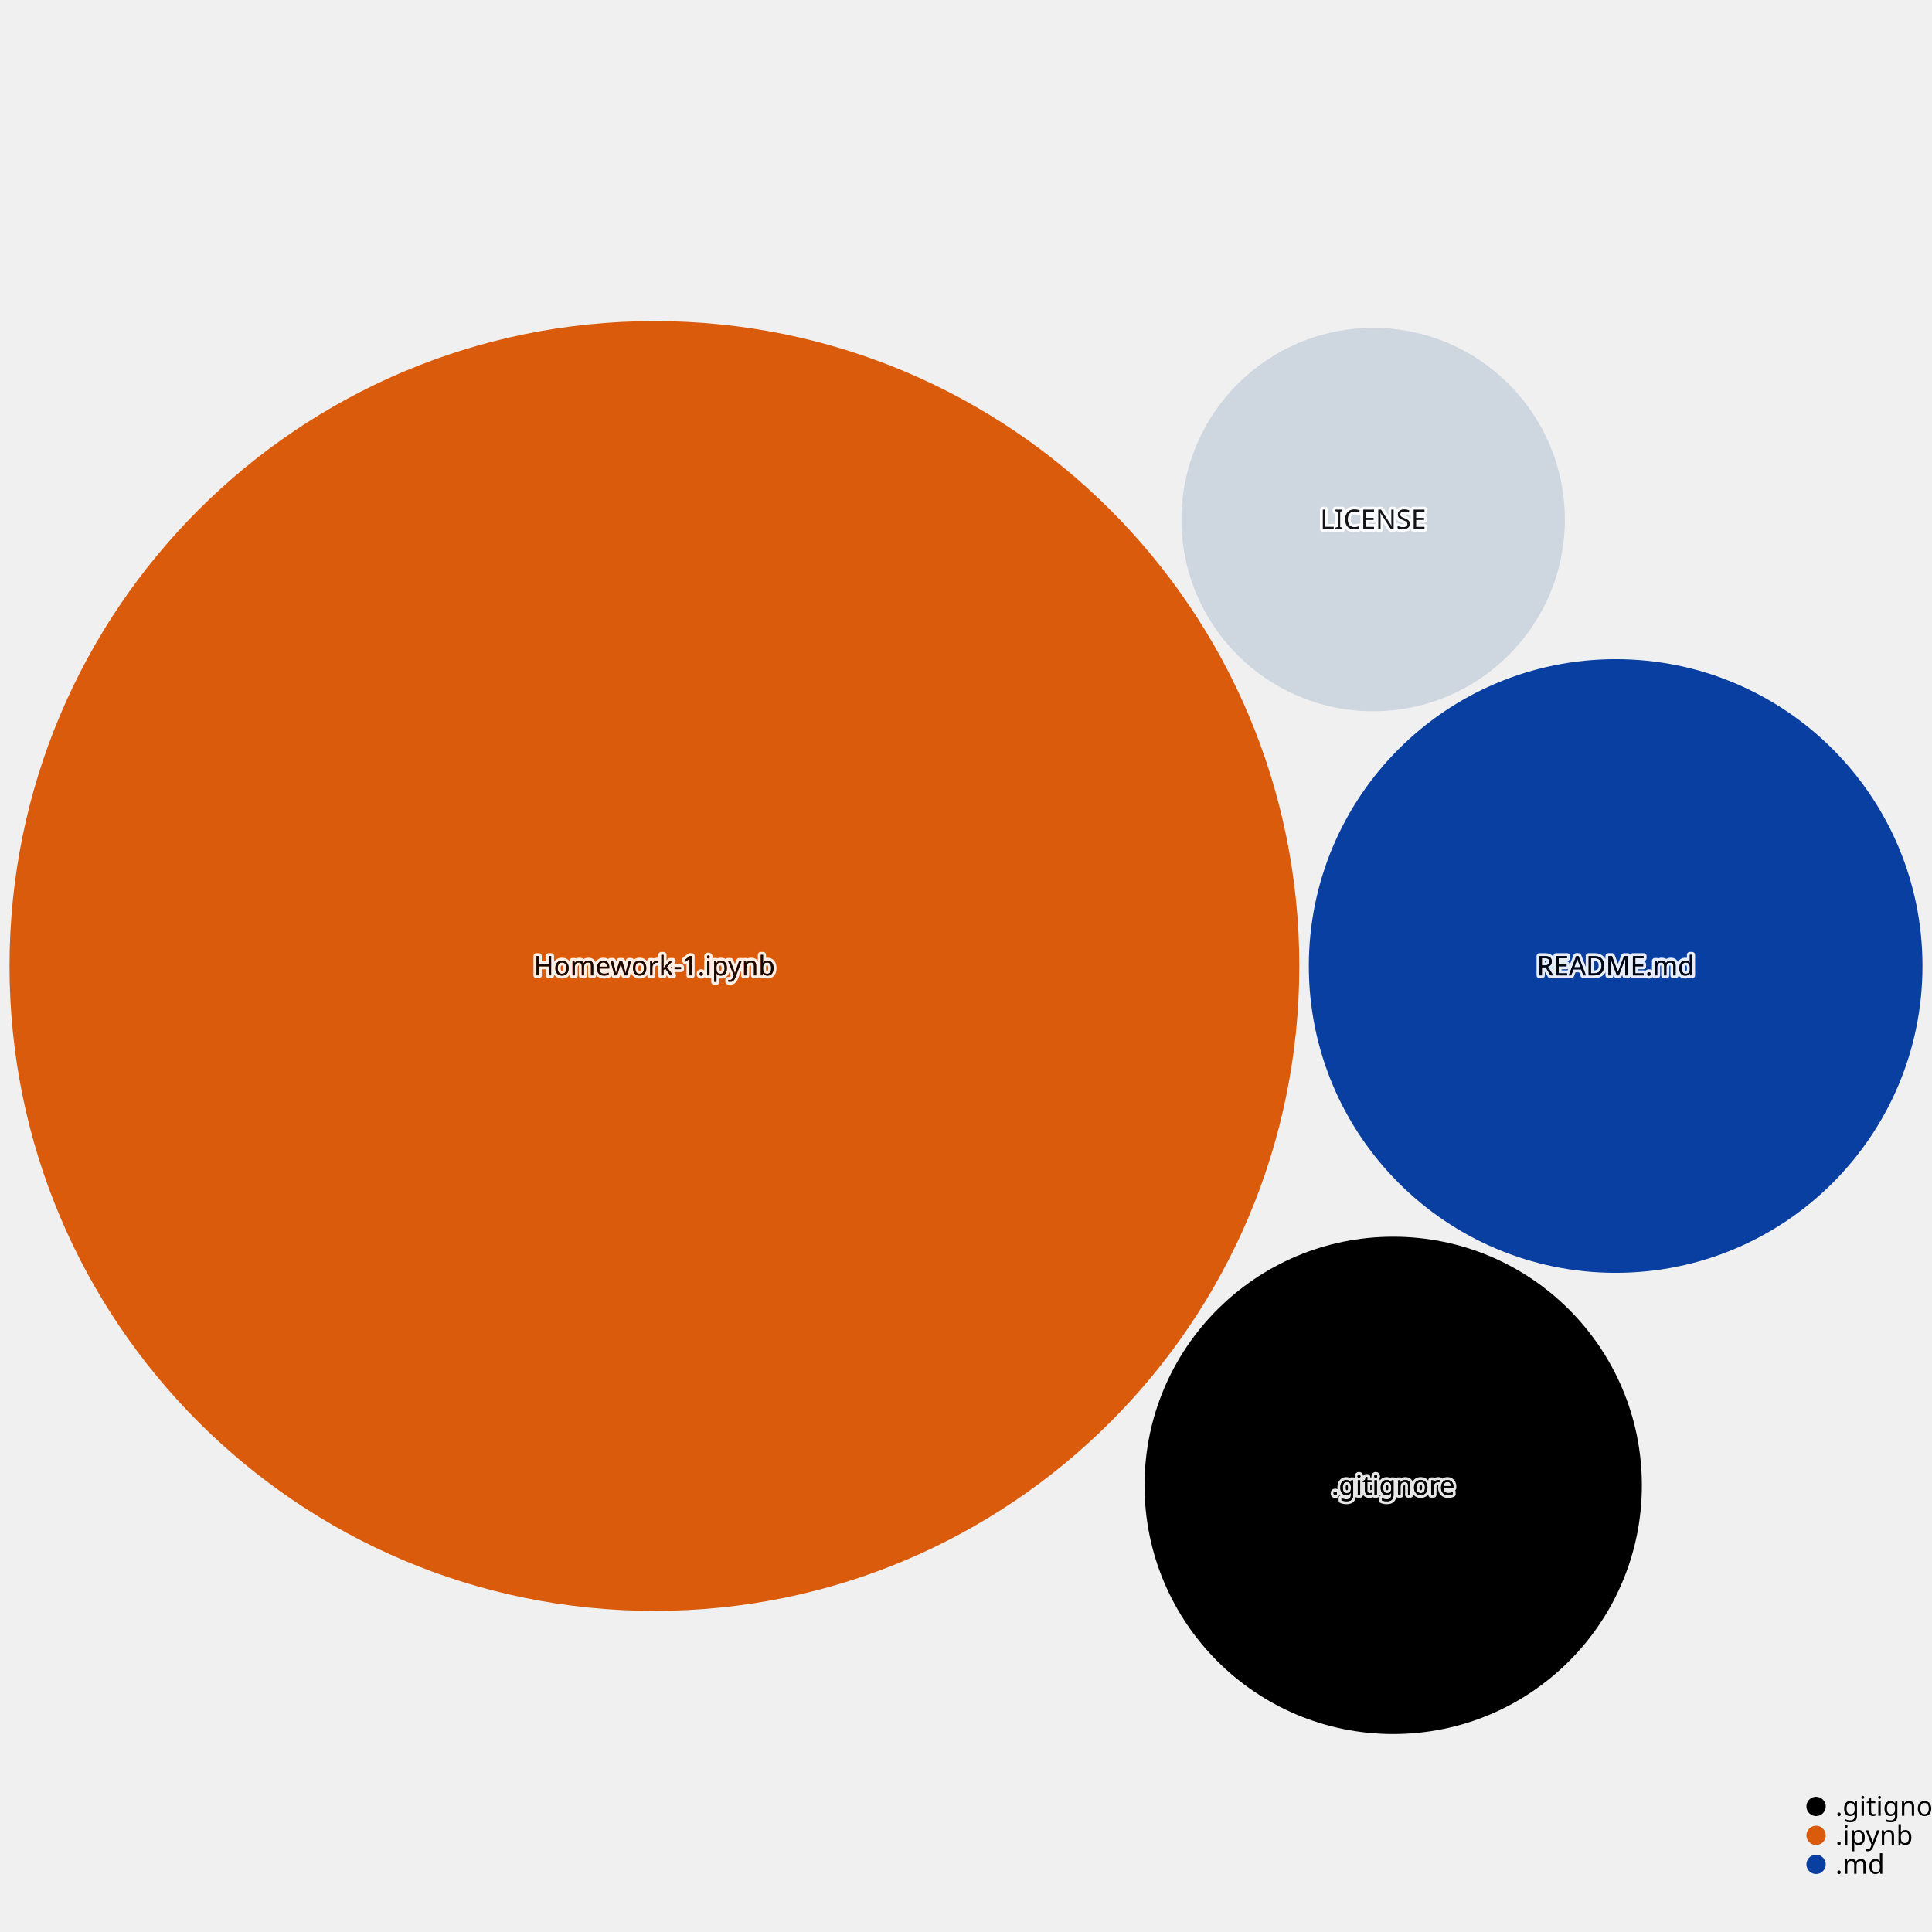
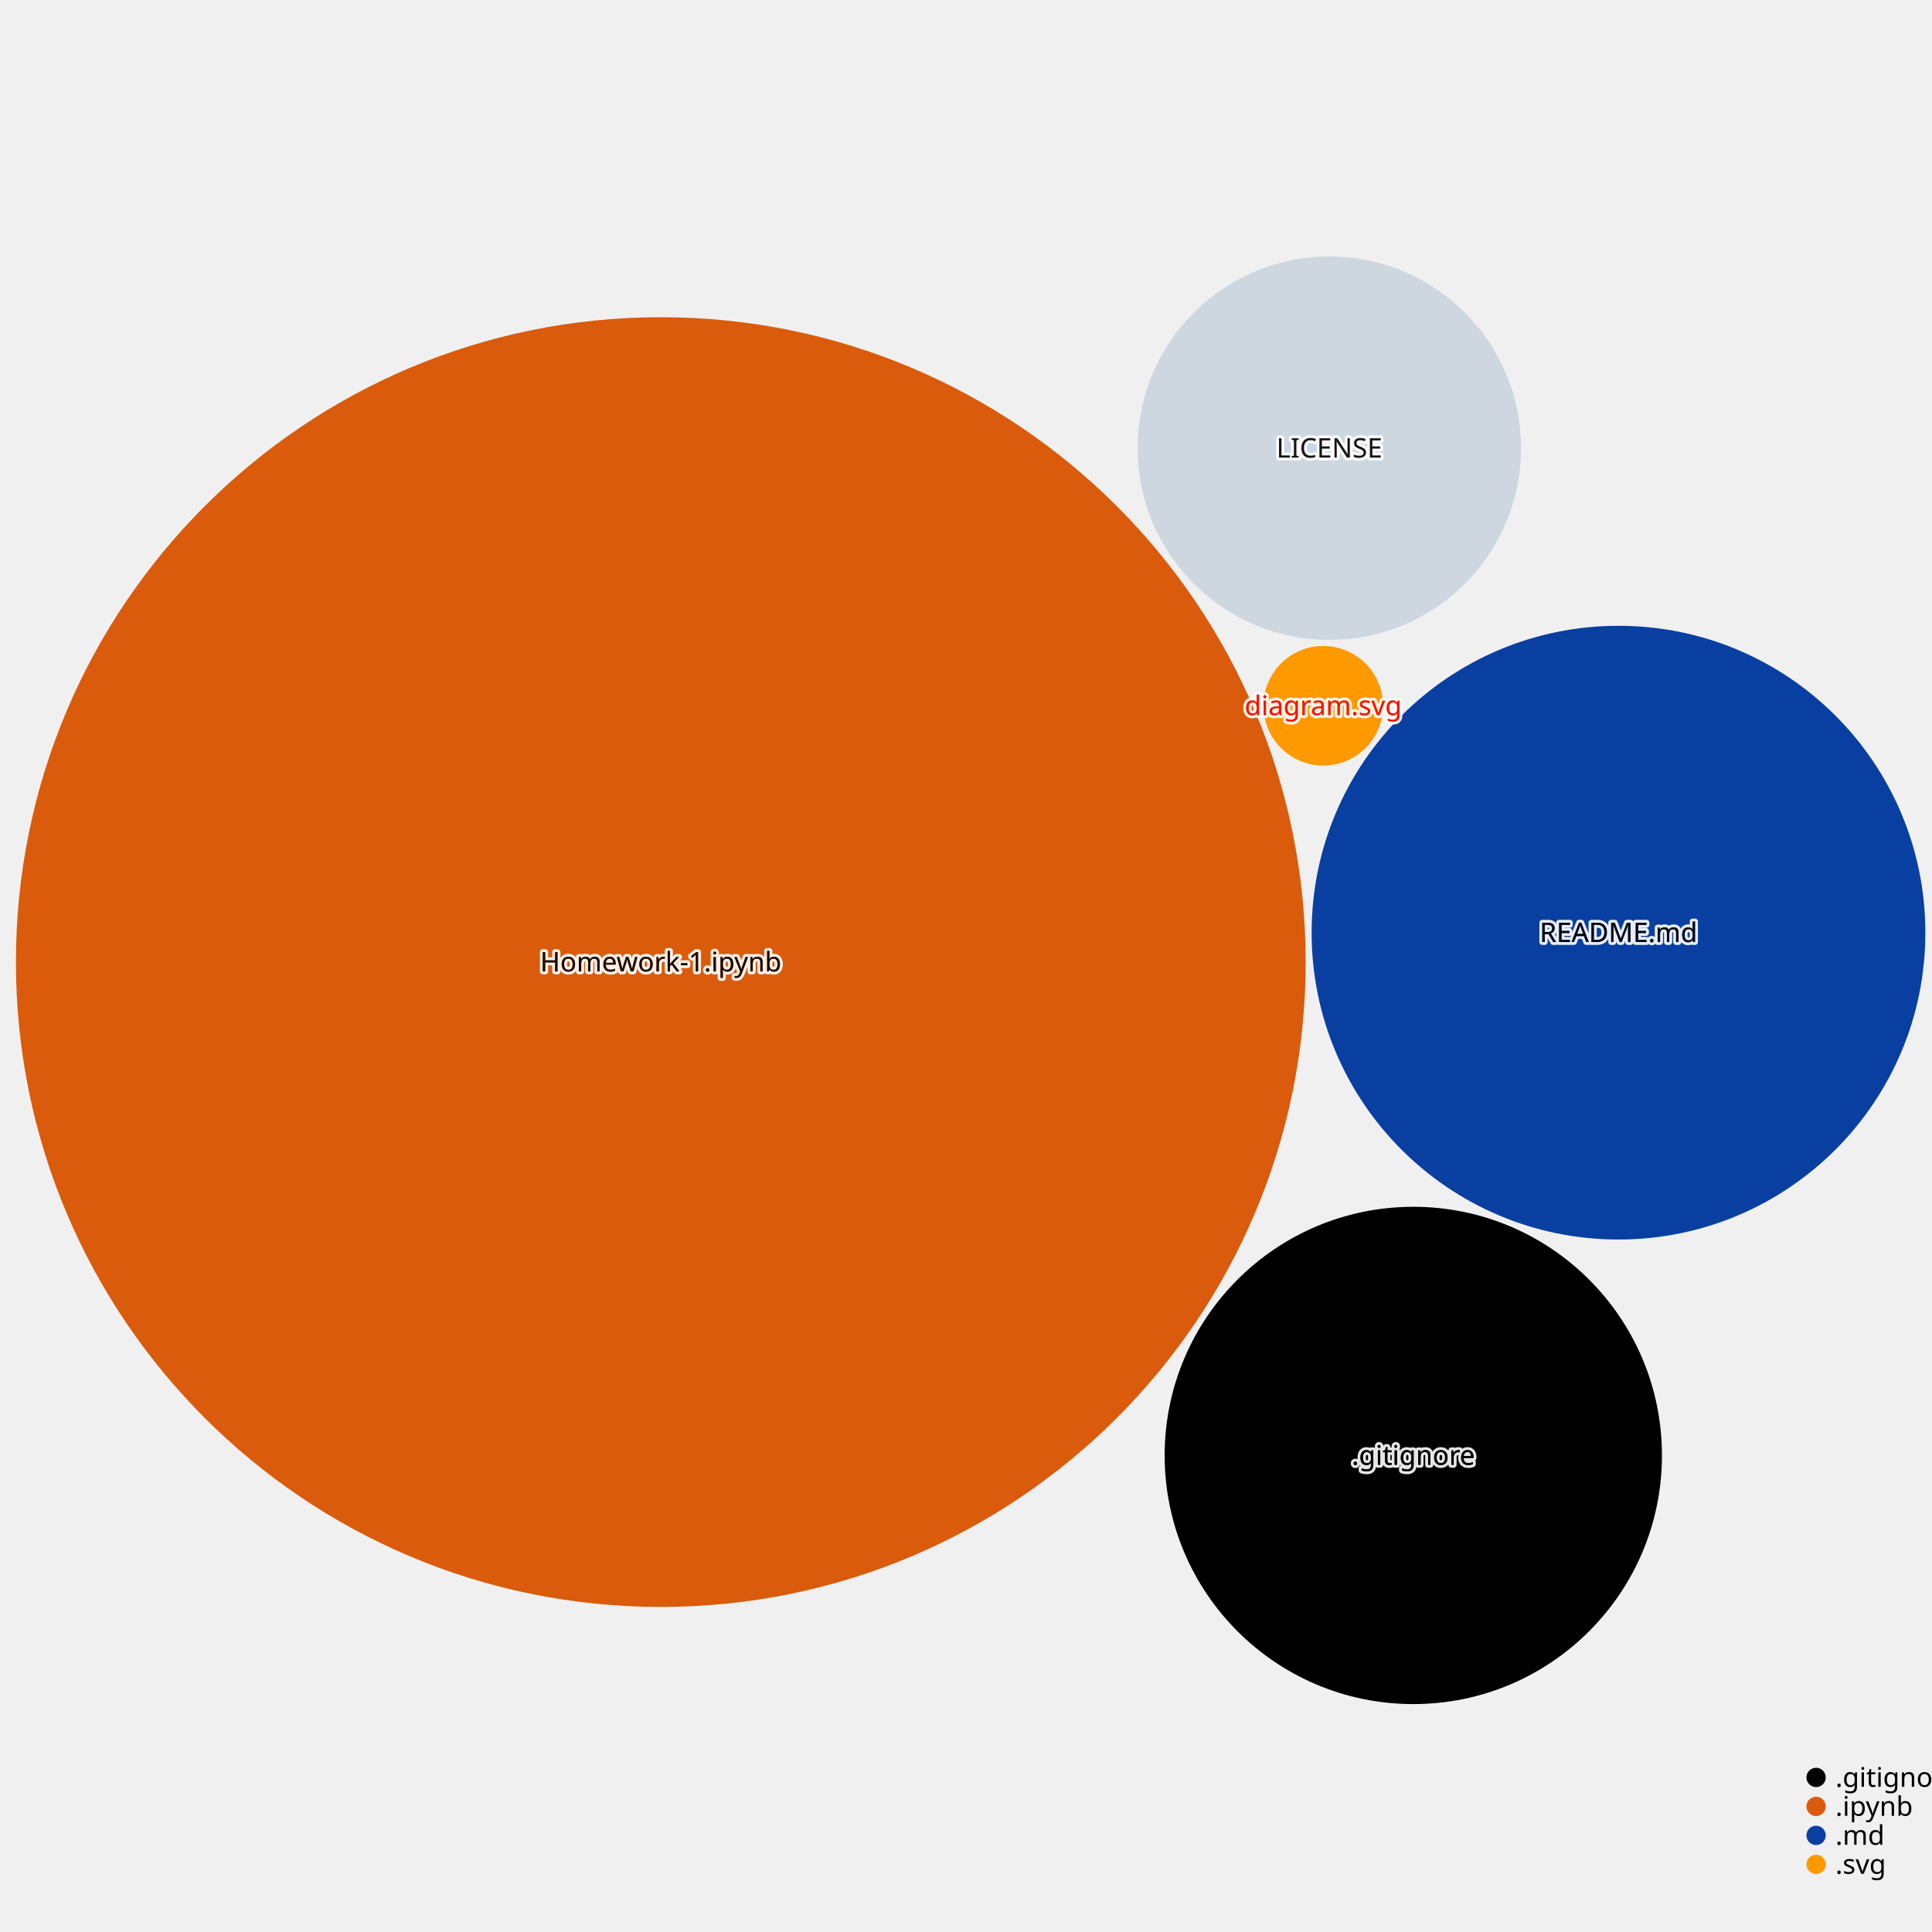
<svg xmlns="http://www.w3.org/2000/svg" width="1000" height="1000" style="background:white;font-family:sans-serif;overflow:visible">
  <defs>
    <filter id="glow" x="-50%" y="-50%" width="200%" height="200%">
      <feGaussianBlur stdDeviation="4" result="coloredBlur" />
      <feMerge>
        <feMergeNode in="coloredBlur" />
        <feMergeNode in="SourceGraphic" />
      </feMerge>
    </filter>
  </defs>
-   <g style="fill:#DA5B0B;transition:transform 0s ease-out, fill 0.1s ease-out" transform="translate(338.7237, 500)">
-     <circle style="transition:all 0.5s ease-out" r="333.798" stroke-width="0" stroke="#374151" />
+   <g style="fill:#DA5B0B;transition:transform 0s ease-out, fill 0.1s ease-out" transform="translate(342.0225, 497.9683)">
+     <circle style="transition:all 0.5s ease-out" r="333.778" stroke-width="0" stroke="#374151" />
  </g>
-   <g style="fill:#083fa1;transition:transform 0s ease-out, fill 0.1s ease-out" transform="translate(836.2607, 500)">
-     <circle style="transition:all 0.5s ease-out" r="158.813" stroke-width="0" stroke="#374151" />
+   <g style="fill:#083fa1;transition:transform 0s ease-out, fill 0.1s ease-out" transform="translate(837.7265, 482.7424)">
+     <circle style="transition:all 0.5s ease-out" r="158.833" stroke-width="0" stroke="#374151" />
  </g>
-   <g style="fill:#000000;transition:transform 0s ease-out, fill 0.1s ease-out" transform="translate(721.1175, 768.8263)">
-     <circle style="transition:all 0.5s ease-out" r="128.708" stroke-width="0" stroke="#374151" />
+   <g style="fill:#000000;transition:transform 0s ease-out, fill 0.1s ease-out" transform="translate(731.523, 753.3338)">
+     <circle style="transition:all 0.5s ease-out" r="128.701" stroke-width="0" stroke="#374151" />
  </g>
-   <g style="fill:#CED6E0;transition:transform 0s ease-out, fill 0.1s ease-out" transform="translate(710.7449, 268.9351)">
-     <circle style="transition:all 0.5s ease-out" r="99.215" stroke-width="0" stroke="#374151" />
+   <g style="fill:#CED6E0;transition:transform 0s ease-out, fill 0.1s ease-out" transform="translate(688.0681, 231.9902)">
+     <circle style="transition:all 0.5s ease-out" r="99.21" stroke-width="0" stroke="#374151" />
  </g>
-   <g style="fill:#DA5B0B;transition:transform 0s ease-out" transform="translate(338.7237, 500)">
+   <g style="fill:#ff9900;transition:transform 0s ease-out, fill 0.1s ease-out" transform="translate(684.9019, 365.3066)">
+     <circle style="transition:all 0.5s ease-out" r="30.944" stroke-width="0" stroke="#374151" />
+   </g>
+   <g style="fill:#DA5B0B;transition:transform 0s ease-out" transform="translate(342.0225, 497.9683)">
    <text style="pointer-events:none;opacity:0.9;font-size:14px;font-weight:500;transition:all 0.5s ease-out" fill="#4B5563" text-anchor="middle" dominant-baseline="middle" stroke="white" stroke-width="3" stroke-linejoin="round">Homework-1.ipynb</text>
    <text style="pointer-events:none;opacity:1;font-size:14px;font-weight:500;transition:all 0.5s ease-out" text-anchor="middle" dominant-baseline="middle">Homework-1.ipynb</text>
    <text style="pointer-events:none;opacity:0.9;font-size:14px;font-weight:500;mix-blend-mode:color-burn;transition:all 0.5s ease-out" fill="#110101" text-anchor="middle" dominant-baseline="middle">Homework-1.ipynb</text>
  </g>
-   <g style="fill:#083fa1;transition:transform 0s ease-out" transform="translate(836.2607, 500)">
+   <g style="fill:#083fa1;transition:transform 0s ease-out" transform="translate(837.7265, 482.7424)">
    <text style="pointer-events:none;opacity:0.9;font-size:14px;font-weight:500;transition:all 0.5s ease-out" fill="#4B5563" text-anchor="middle" dominant-baseline="middle" stroke="white" stroke-width="3" stroke-linejoin="round">README.md</text>
    <text style="pointer-events:none;opacity:1;font-size:14px;font-weight:500;transition:all 0.5s ease-out" text-anchor="middle" dominant-baseline="middle">README.md</text>
    <text style="pointer-events:none;opacity:0.9;font-size:14px;font-weight:500;mix-blend-mode:color-burn;transition:all 0.5s ease-out" fill="#110101" text-anchor="middle" dominant-baseline="middle">README.md</text>
  </g>
-   <g style="fill:#000000;transition:transform 0s ease-out" transform="translate(721.1175, 768.8263)">
+   <g style="fill:#000000;transition:transform 0s ease-out" transform="translate(731.523, 753.3338)">
    <text style="pointer-events:none;opacity:0.9;font-size:14px;font-weight:500;transition:all 0.5s ease-out" fill="#4B5563" text-anchor="middle" dominant-baseline="middle" stroke="white" stroke-width="3" stroke-linejoin="round">.gitignore</text>
    <text style="pointer-events:none;opacity:1;font-size:14px;font-weight:500;transition:all 0.5s ease-out" text-anchor="middle" dominant-baseline="middle">.gitignore</text>
    <text style="pointer-events:none;opacity:0.9;font-size:14px;font-weight:500;mix-blend-mode:color-burn;transition:all 0.5s ease-out" fill="#110101" text-anchor="middle" dominant-baseline="middle">.gitignore</text>
  </g>
-   <g style="fill:#CED6E0;transition:transform 0s ease-out" transform="translate(710.7449, 268.9351)">
+   <g style="fill:#CED6E0;transition:transform 0s ease-out" transform="translate(688.0681, 231.9902)">
    <text style="pointer-events:none;opacity:0.9;font-size:14px;font-weight:500;transition:all 0.5s ease-out" fill="#4B5563" text-anchor="middle" dominant-baseline="middle" stroke="white" stroke-width="3" stroke-linejoin="round">LICENSE</text>
    <text style="pointer-events:none;opacity:1;font-size:14px;font-weight:500;transition:all 0.5s ease-out" text-anchor="middle" dominant-baseline="middle">LICENSE</text>
    <text style="pointer-events:none;opacity:0.9;font-size:14px;font-weight:500;mix-blend-mode:color-burn;transition:all 0.5s ease-out" fill="#110101" text-anchor="middle" dominant-baseline="middle">LICENSE</text>
  </g>
-   <g transform="translate(940, 935)">
+   <g style="fill:#ff9900;transition:transform 0s ease-out" transform="translate(684.9019, 365.3066)">
+     <text style="pointer-events:none;opacity:0.9;font-size:14px;font-weight:500;transition:all 0.5s ease-out" fill="#4B5563" text-anchor="middle" dominant-baseline="middle" stroke="white" stroke-width="3" stroke-linejoin="round">diagram.svg</text>
+     <text style="pointer-events:none;opacity:1;font-size:14px;font-weight:500;transition:all 0.5s ease-out" text-anchor="middle" dominant-baseline="middle">diagram.svg</text>
+     <text style="pointer-events:none;opacity:0.9;font-size:14px;font-weight:500;mix-blend-mode:color-burn;transition:all 0.5s ease-out" fill="#110101" text-anchor="middle" dominant-baseline="middle">diagram.svg</text>
+   </g>
+   <g transform="translate(940, 920)">
    <g transform="translate(0, 0)">
      <circle r="5" fill="#000000" />
      <text x="10" style="font-size:14px;font-weight:300" dominant-baseline="middle">.gitignore</text>
    </g>
    <g transform="translate(0, 15)">
      <circle r="5" fill="#DA5B0B" />
      <text x="10" style="font-size:14px;font-weight:300" dominant-baseline="middle">.ipynb</text>
    </g>
    <g transform="translate(0, 30)">
      <circle r="5" fill="#083fa1" />
      <text x="10" style="font-size:14px;font-weight:300" dominant-baseline="middle">.md</text>
    </g>
+     <g transform="translate(0, 45)">
+       <circle r="5" fill="#ff9900" />
+       <text x="10" style="font-size:14px;font-weight:300" dominant-baseline="middle">.svg</text>
+     </g>
    <g fill="#9CA3AF" style="font-weight:300;font-style:italic;font-size:12px">each dot sized by file size</g>
  </g>
</svg>
